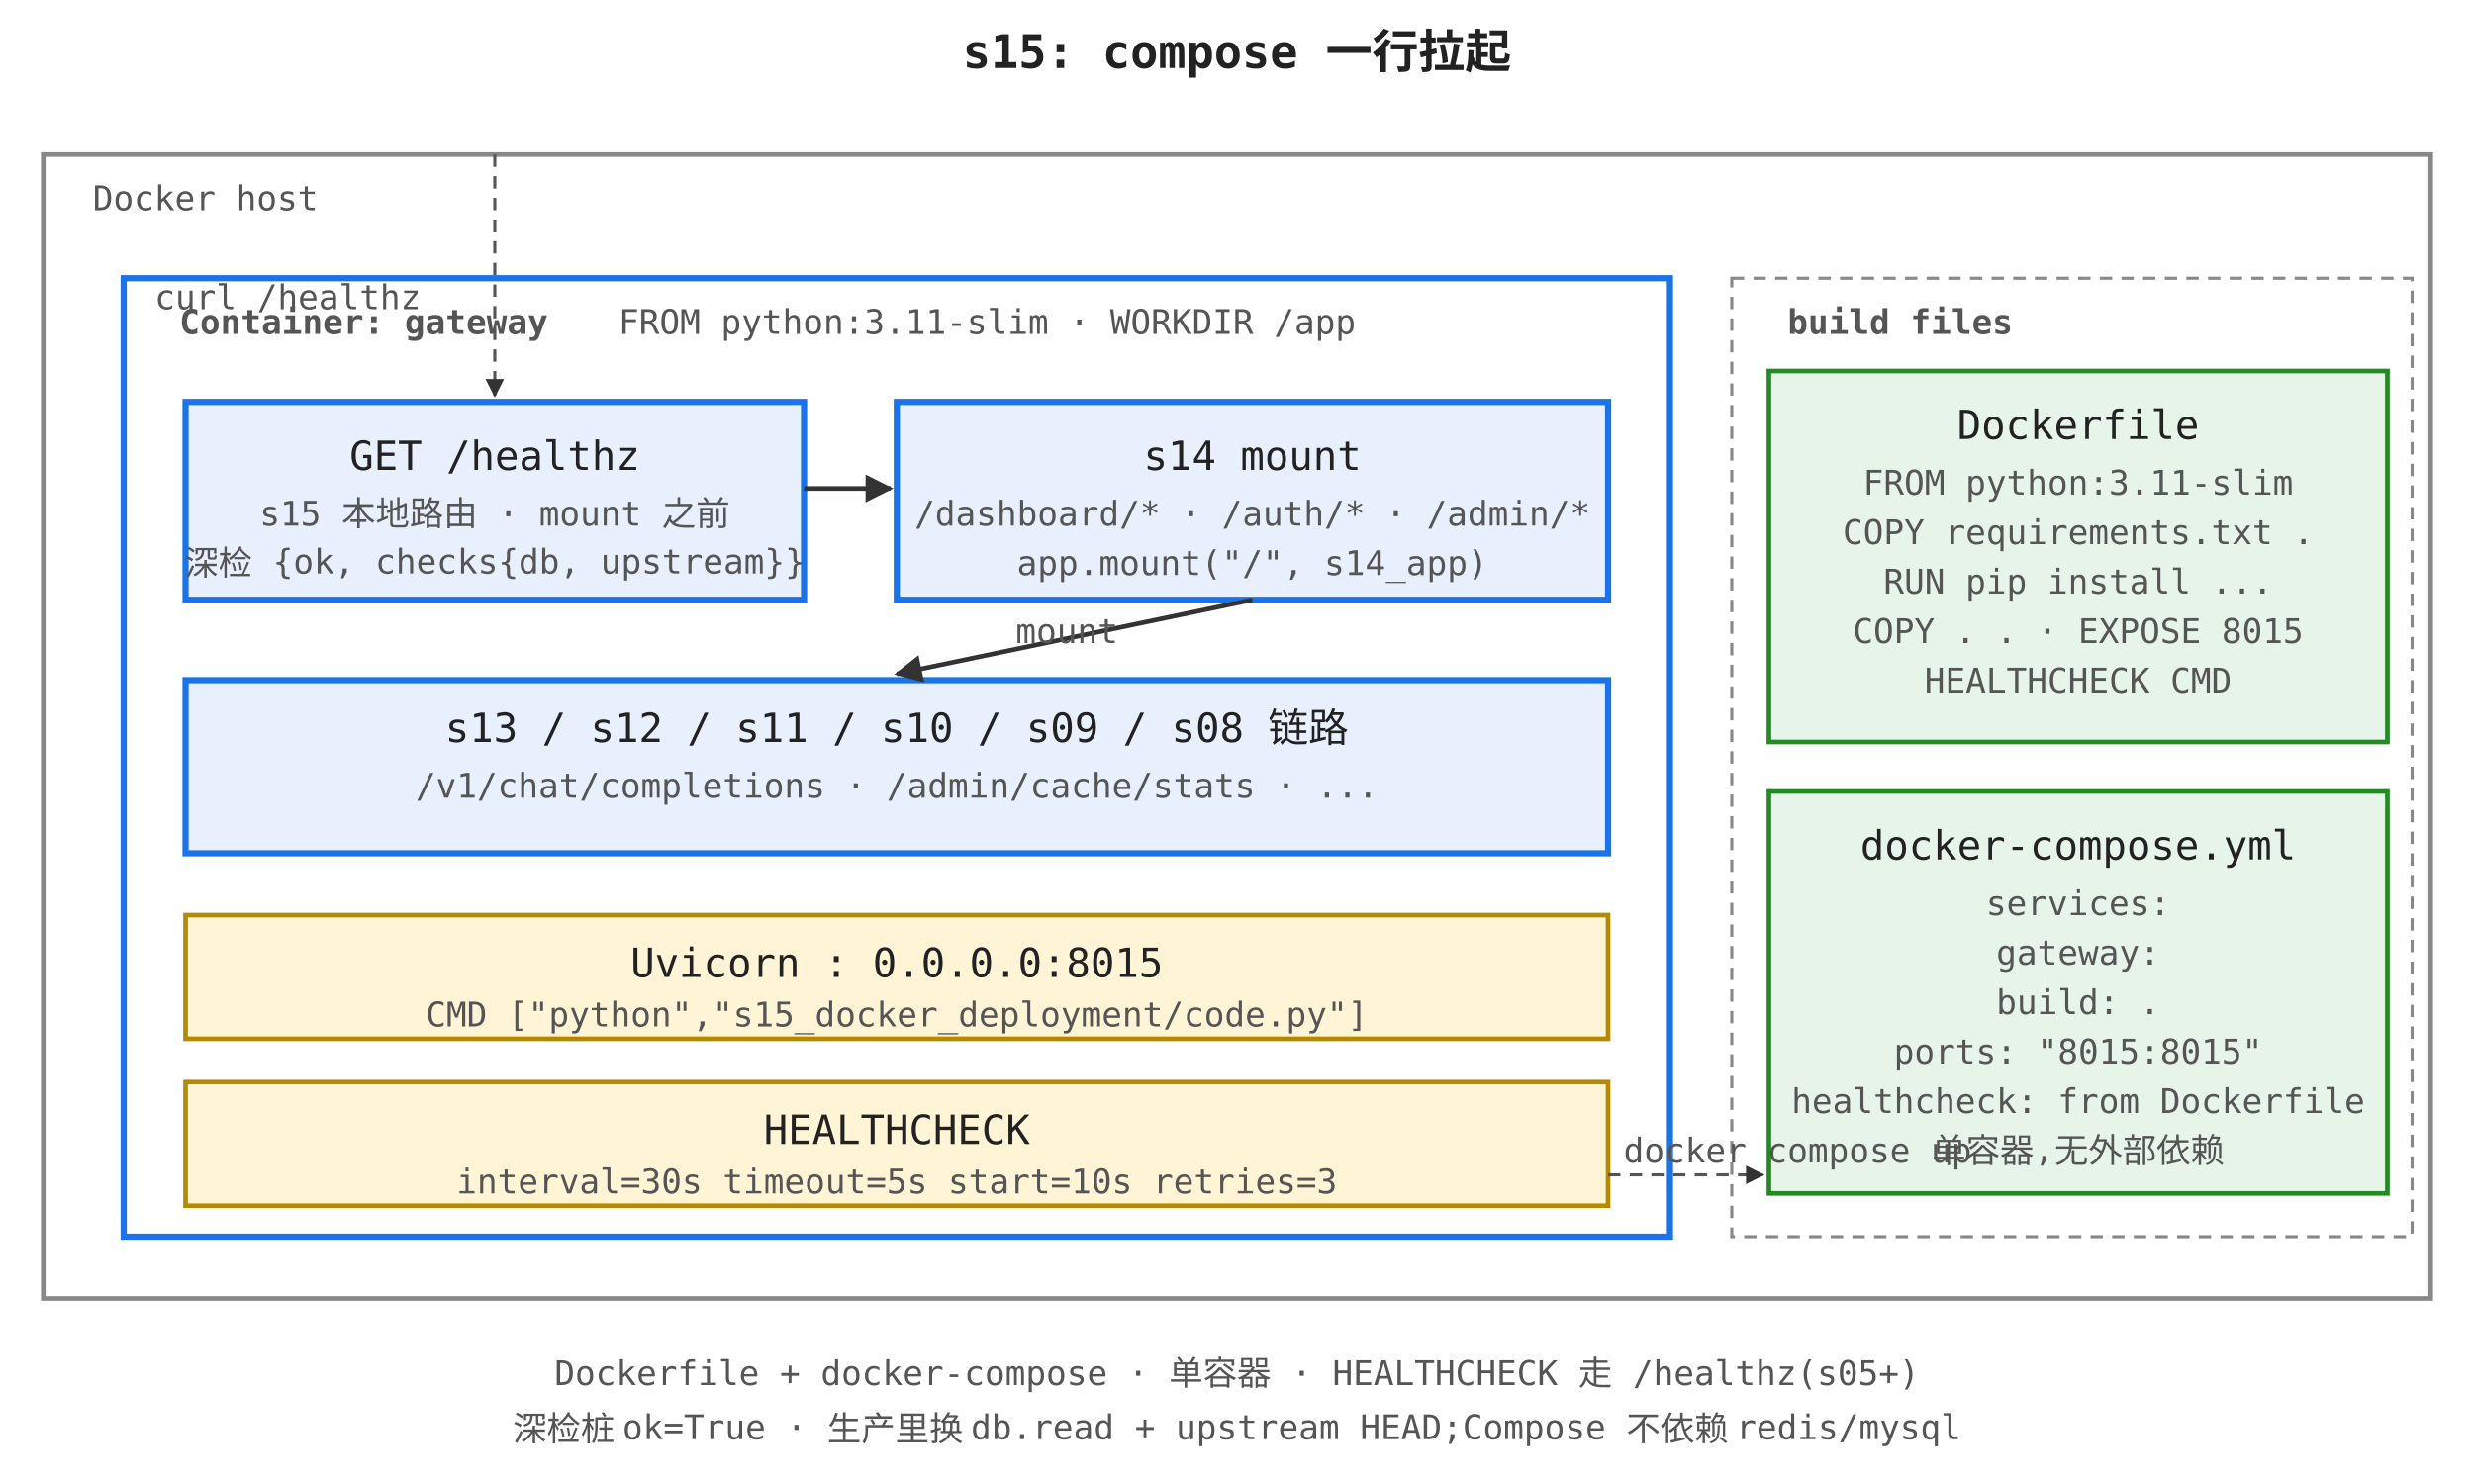
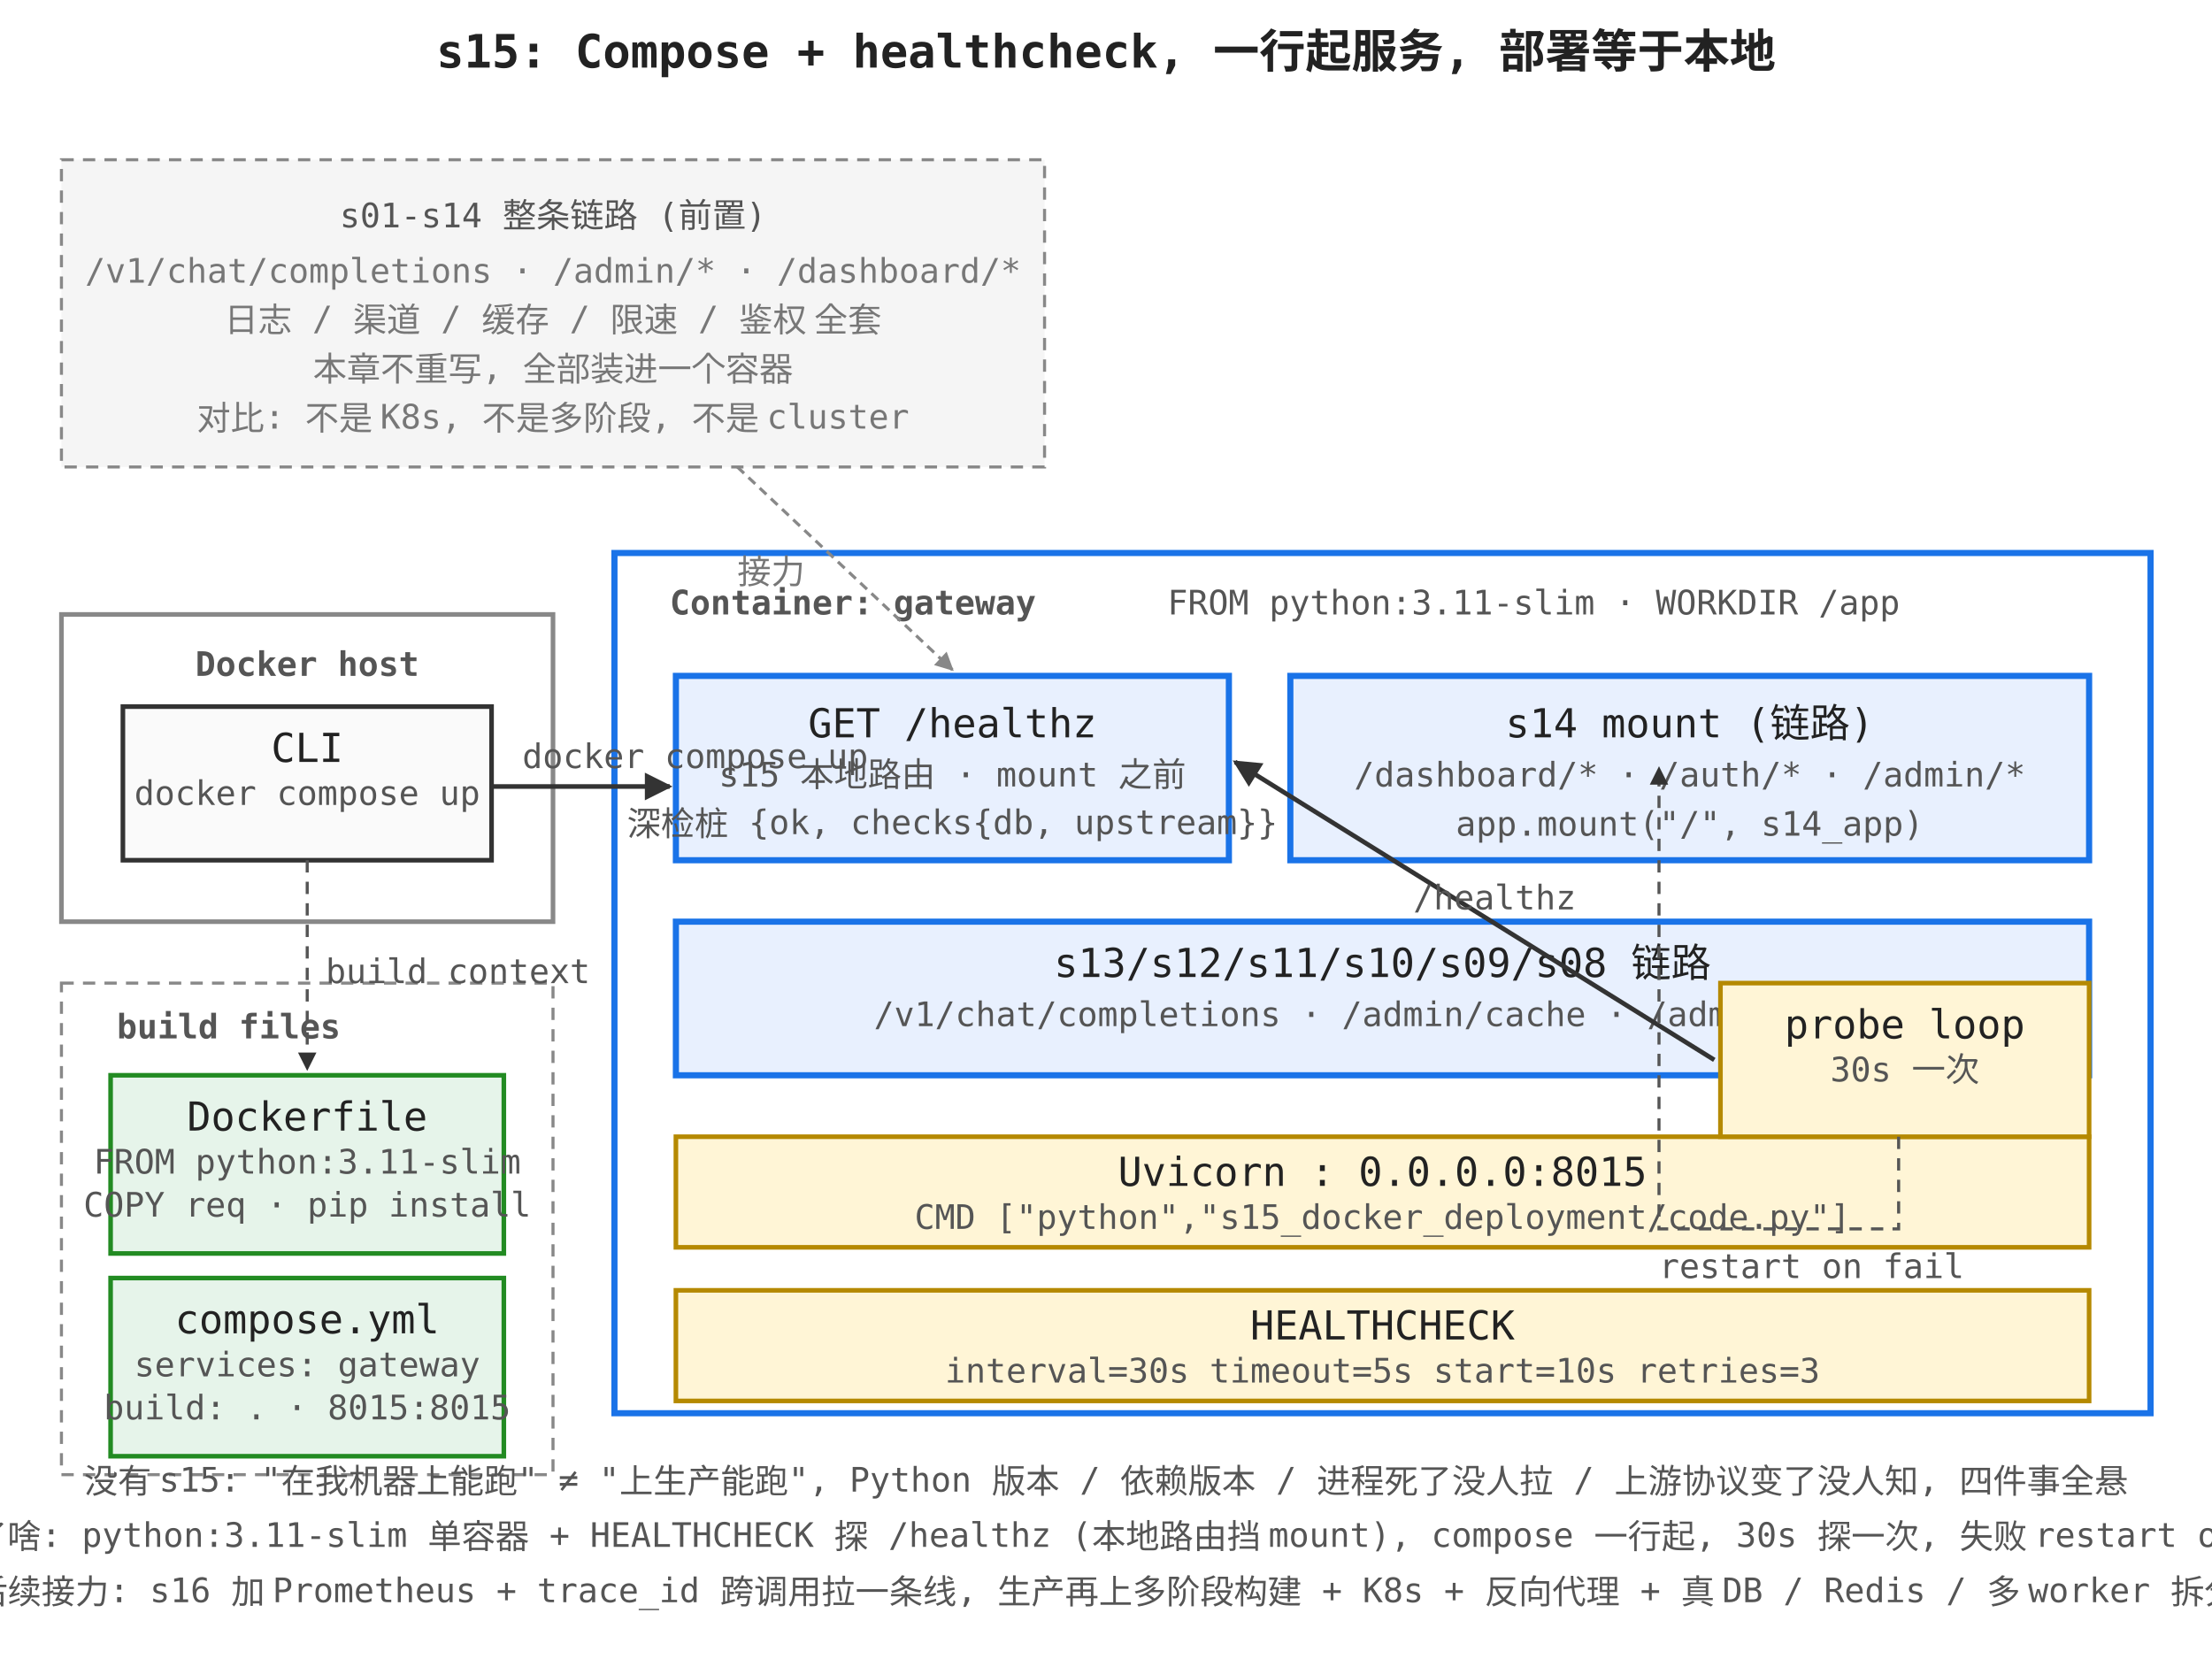
- <svg xmlns="http://www.w3.org/2000/svg" viewBox="0 0 800 480" font-family="monospace">
+ <svg xmlns="http://www.w3.org/2000/svg" viewBox="0 0 720 540" font-family="monospace">
  <style>
    .client     { fill: #fafafa; stroke: #333;    stroke-width: 1.5; }
    .gateway    { fill: #e8f0fe; stroke: #1a73e8; stroke-width: 2;   }
    .middleware { fill: #fff5d6; stroke: #b58900; stroke-width: 1.5; }
    .storage    { fill: #e6f4ea; stroke: #228b22; stroke-width: 1.5; }
    .upstream   { fill: #fce8e6; stroke: #c5221f; stroke-width: 1.5; }
+     .reference  { fill: #f5f5f5; stroke: #888;    stroke-width: 1; stroke-dasharray: 4 3; }
    .title      { font-size: 15px; font-weight: bold; fill: #222; }
    .label      { font-size: 13px; fill: #222; }
    .small      { font-size: 11px; fill: #555; }
+     .refsmall   { font-size: 11px; fill: #777; }
    .arrow      { stroke: #333; stroke-width: 1.5; fill: none; marker-end: url(#arrow); }
    .arrowR     { stroke: #555; stroke-width: 1;   fill: none; marker-end: url(#arrow); stroke-dasharray: 4 3; }
+     .arrowRef   { stroke: #888; stroke-width: 1;   fill: none; marker-end: url(#arrowRef); stroke-dasharray: 3 2; }
  </style>
  <defs>
    <marker id="arrow" viewBox="0 0 10 10" refX="9" refY="5" markerWidth="6" markerHeight="6" orient="auto">
      <path d="M0,0 L10,5 L0,10 z" fill="#333" />
    </marker>
+     <marker id="arrowRef" viewBox="0 0 10 10" refX="9" refY="5" markerWidth="6" markerHeight="6" orient="auto">
+       <path d="M0,0 L10,5 L0,10 z" fill="#888" />
+     </marker>
  </defs>
-   <text x="400" y="22" text-anchor="middle" class="title">s15: compose 一行拉起</text>
-   <rect x="14" y="50" width="772" height="370" fill="none" stroke="#888" stroke-width="1.5" />
-   <text x="30" y="68" class="small" fill="#555">Docker host</text>
-   <rect x="40" y="90" width="500" height="310" fill="none" stroke="#1a73e8" stroke-width="2" />
-   <text x="58" y="108" class="small" fill="#1a73e8" font-weight="bold">Container: gateway</text>
-   <text x="200" y="108" class="small" fill="#555">FROM python:3.11-slim · WORKDIR /app</text>
-   <rect class="gateway" x="60" y="130" width="200" height="64" />
-   <text x="160" y="152" text-anchor="middle" class="label">GET /healthz</text>
-   <text x="160" y="170" text-anchor="middle" class="small">s15 本地路由 · mount 之前</text>
-   <text x="160" y="186" text-anchor="middle" class="small">深检 {ok, checks{db, upstream}}</text>
-   <rect class="gateway" x="290" y="130" width="230" height="64" />
-   <text x="405" y="152" text-anchor="middle" class="label">s14 mount</text>
-   <text x="405" y="170" text-anchor="middle" class="small">/dashboard/* · /auth/* · /admin/*</text>
-   <text x="405" y="186" text-anchor="middle" class="small">app.mount("/", s14_app)</text>
-   <rect class="gateway" x="60" y="220" width="460" height="56" />
-   <text x="290" y="240" text-anchor="middle" class="label">s13 / s12 / s11 / s10 / s09 / s08 链路</text>
-   <text x="290" y="258" text-anchor="middle" class="small">/v1/chat/completions · /admin/cache/stats · ...</text>
-   <rect class="middleware" x="60" y="296" width="460" height="40" />
-   <text x="290" y="316" text-anchor="middle" class="label">Uvicorn : 0.0.0.0:8015</text>
-   <text x="290" y="332" text-anchor="middle" class="small">CMD ["python","s15_docker_deployment/code.py"]</text>
-   <rect class="middleware" x="60" y="350" width="460" height="40" />
-   <text x="290" y="370" text-anchor="middle" class="label">HEALTHCHECK</text>
-   <text x="290" y="386" text-anchor="middle" class="small">interval=30s timeout=5s start=10s retries=3</text>
-   <line class="arrow" x1="260" y1="158" x2="288" y2="158" />
-   <line class="arrow" x1="405" y1="194" x2="290" y2="218" />
-   <text x="345" y="208" text-anchor="middle" class="small">mount</text>
-   <line class="arrowR" x1="160" y1="50" x2="160" y2="128" stroke="#1a73e8" />
-   <text x="50" y="100" class="small" fill="#1a73e8">curl /healthz</text>
-   <rect x="560" y="90" width="220" height="310" fill="none" stroke="#888" stroke-dasharray="4 3" stroke-width="1" />
-   <text x="578" y="108" class="small" fill="#555" font-weight="bold">build files</text>
-   <rect class="storage" x="572" y="120" width="200" height="120" />
-   <text x="672" y="142" text-anchor="middle" class="label">Dockerfile</text>
-   <text x="672" y="160" text-anchor="middle" class="small">FROM python:3.11-slim</text>
-   <text x="672" y="176" text-anchor="middle" class="small">COPY requirements.txt .</text>
-   <text x="672" y="192" text-anchor="middle" class="small">RUN pip install ...</text>
-   <text x="672" y="208" text-anchor="middle" class="small">COPY . . · EXPOSE 8015</text>
-   <text x="672" y="224" text-anchor="middle" class="small">HEALTHCHECK CMD</text>
-   <rect class="storage" x="572" y="256" width="200" height="130" />
-   <text x="672" y="278" text-anchor="middle" class="label">docker-compose.yml</text>
-   <text x="672" y="296" text-anchor="middle" class="small">services:</text>
-   <text x="672" y="312" text-anchor="middle" class="small">  gateway:</text>
-   <text x="672" y="328" text-anchor="middle" class="small">    build: .</text>
-   <text x="672" y="344" text-anchor="middle" class="small">    ports: "8015:8015"</text>
-   <text x="672" y="360" text-anchor="middle" class="small">    healthcheck: from Dockerfile</text>
-   <text x="672" y="376" text-anchor="middle" class="small">单容器,无外部依赖</text>
-   <line class="arrowR" x1="520" y1="380" x2="570" y2="380" />
-   <text x="525" y="376" class="small">docker compose up</text>
-   <text x="400" y="448" text-anchor="middle" class="small">Dockerfile + docker-compose · 单容器 · HEALTHCHECK 走 /healthz(s05+)</text>
-   <text x="400" y="466" text-anchor="middle" class="small">深检桩 ok=True · 生产里换 db.read + upstream HEAD;Compose 不依赖 redis/mysql</text>
+   <text x="360" y="22" text-anchor="middle" class="title">s15: Compose + healthcheck, 一行起服务, 部署等于本地</text>
+   <rect class="reference" x="20" y="52" width="320" height="100" />
+   <text x="180" y="74" text-anchor="middle" class="small" fill="#555">s01-s14 整条链路 (前置)</text>
+   <text x="180" y="92" text-anchor="middle" class="refsmall">/v1/chat/completions · /admin/* · /dashboard/*</text>
+   <text x="180" y="108" text-anchor="middle" class="refsmall">日志 / 渠道 / 缓存 / 限速 / 鉴权 全套</text>
+   <text x="180" y="124" text-anchor="middle" class="refsmall">本章不重写, 全部装进一个容器</text>
+   <text x="180" y="140" text-anchor="middle" class="refsmall">对比: 不是 K8s, 不是多阶段, 不是 cluster</text>
+   <rect x="20" y="200" width="160" height="100" fill="none" stroke="#888" stroke-width="1.5" />
+   <text x="100" y="220" text-anchor="middle" class="small" fill="#555" font-weight="bold">Docker host</text>
+   <rect class="client" x="40" y="230" width="120" height="50" />
+   <text x="100" y="248" text-anchor="middle" class="label">CLI</text>
+   <text x="100" y="262" text-anchor="middle" class="small">docker compose up</text>
+   <rect x="200" y="180" width="500" height="280" fill="none" stroke="#1a73e8" stroke-width="2" />
+   <text x="218" y="200" class="small" fill="#1a73e8" font-weight="bold">Container: gateway</text>
+   <text x="380" y="200" class="small" fill="#555">FROM python:3.11-slim · WORKDIR /app</text>
+   <rect class="gateway" x="220" y="220" width="180" height="60" />
+   <text x="310" y="240" text-anchor="middle" class="label">GET /healthz</text>
+   <text x="310" y="256" text-anchor="middle" class="small">s15 本地路由 · mount 之前</text>
+   <text x="310" y="272" text-anchor="middle" class="small">深检桩 {ok, checks{db, upstream}}</text>
+   <rect class="gateway" x="420" y="220" width="260" height="60" />
+   <text x="550" y="240" text-anchor="middle" class="label">s14 mount (链路)</text>
+   <text x="550" y="256" text-anchor="middle" class="small">/dashboard/* · /auth/* · /admin/*</text>
+   <text x="550" y="272" text-anchor="middle" class="small">app.mount("/", s14_app)</text>
+   <rect class="gateway" x="220" y="300" width="460" height="50" />
+   <text x="450" y="318" text-anchor="middle" class="label">s13/s12/s11/s10/s09/s08 链路</text>
+   <text x="450" y="334" text-anchor="middle" class="small">/v1/chat/completions · /admin/cache · /admin/stats</text>
+   <rect class="middleware" x="220" y="370" width="460" height="36" />
+   <text x="450" y="386" text-anchor="middle" class="label">Uvicorn : 0.0.0.0:8015</text>
+   <text x="450" y="400" text-anchor="middle" class="small">CMD ["python","s15_docker_deployment/code.py"]</text>
+   <rect class="middleware" x="220" y="420" width="460" height="36" />
+   <text x="450" y="436" text-anchor="middle" class="label">HEALTHCHECK</text>
+   <text x="450" y="450" text-anchor="middle" class="small">interval=30s timeout=5s start=10s retries=3</text>
+   <rect x="20" y="320" width="160" height="160" fill="none" stroke="#888" stroke-dasharray="4 3" stroke-width="1" />
+   <text x="38" y="338" class="small" fill="#555" font-weight="bold">build files</text>
+   <rect class="storage" x="36" y="350" width="128" height="58" />
+   <text x="100" y="368" text-anchor="middle" class="label">Dockerfile</text>
+   <text x="100" y="382" text-anchor="middle" class="small">FROM python:3.11-slim</text>
+   <text x="100" y="396" text-anchor="middle" class="small">COPY req · pip install</text>
+   <rect class="storage" x="36" y="416" width="128" height="58" />
+   <text x="100" y="434" text-anchor="middle" class="label">compose.yml</text>
+   <text x="100" y="448" text-anchor="middle" class="small">services: gateway</text>
+   <text x="100" y="462" text-anchor="middle" class="small">build: . · 8015:8015</text>
+   <rect class="middleware" x="560" y="320" width="120" height="50" />
+   <text x="620" y="338" text-anchor="middle" class="label">probe loop</text>
+   <text x="620" y="352" text-anchor="middle" class="small">30s 一次</text>
+   <line class="arrow" x1="558" y1="345" x2="402" y2="248" stroke="#1a73e8" />
+   <text x="460" y="296" text-anchor="start" class="small" fill="#1a73e8">/healthz</text>
+   <polyline class="arrowR" points="618,370 618,400 540,400 540,250" stroke="#c5221f" />
+   <text x="540" y="416" text-anchor="start" class="small" fill="#c5221f">restart on fail</text>
+   <line class="arrow" x1="160" y1="256" x2="218" y2="256" stroke="#1a73e8" />
+   <text x="170" y="250" text-anchor="start" class="small" fill="#1a73e8">docker compose up</text>
+   <line class="arrowR" x1="100" y1="280" x2="100" y2="348" />
+   <text x="106" y="320" text-anchor="start" class="small">build context</text>
+   <line class="arrowRef" x1="240" y1="152" x2="310" y2="218" />
+   <text x="240" y="190" text-anchor="start" class="refsmall">接力</text>
+   <text x="360" y="486" text-anchor="middle" class="small">没有 s15: "在我机器上能跑" ≠ "上生产能跑", Python 版本 / 依赖版本 / 进程死了没人拉 / 上游协议变了没人知, 四件事全悬</text>
+   <text x="360" y="504" text-anchor="middle" class="small">本章做了啥: python:3.11-slim 单容器 + HEALTHCHECK 探 /healthz (本地路由挡 mount), compose 一行起, 30s 探一次, 失败 restart on fail</text>
+   <text x="360" y="522" text-anchor="middle" class="small">后续接力: s16 加 Prometheus + trace_id 跨调用拉一条线, 生产再上多阶段构建 + K8s + 反向代理 + 真 DB / Redis / 多 worker 拆分</text>
</svg>
